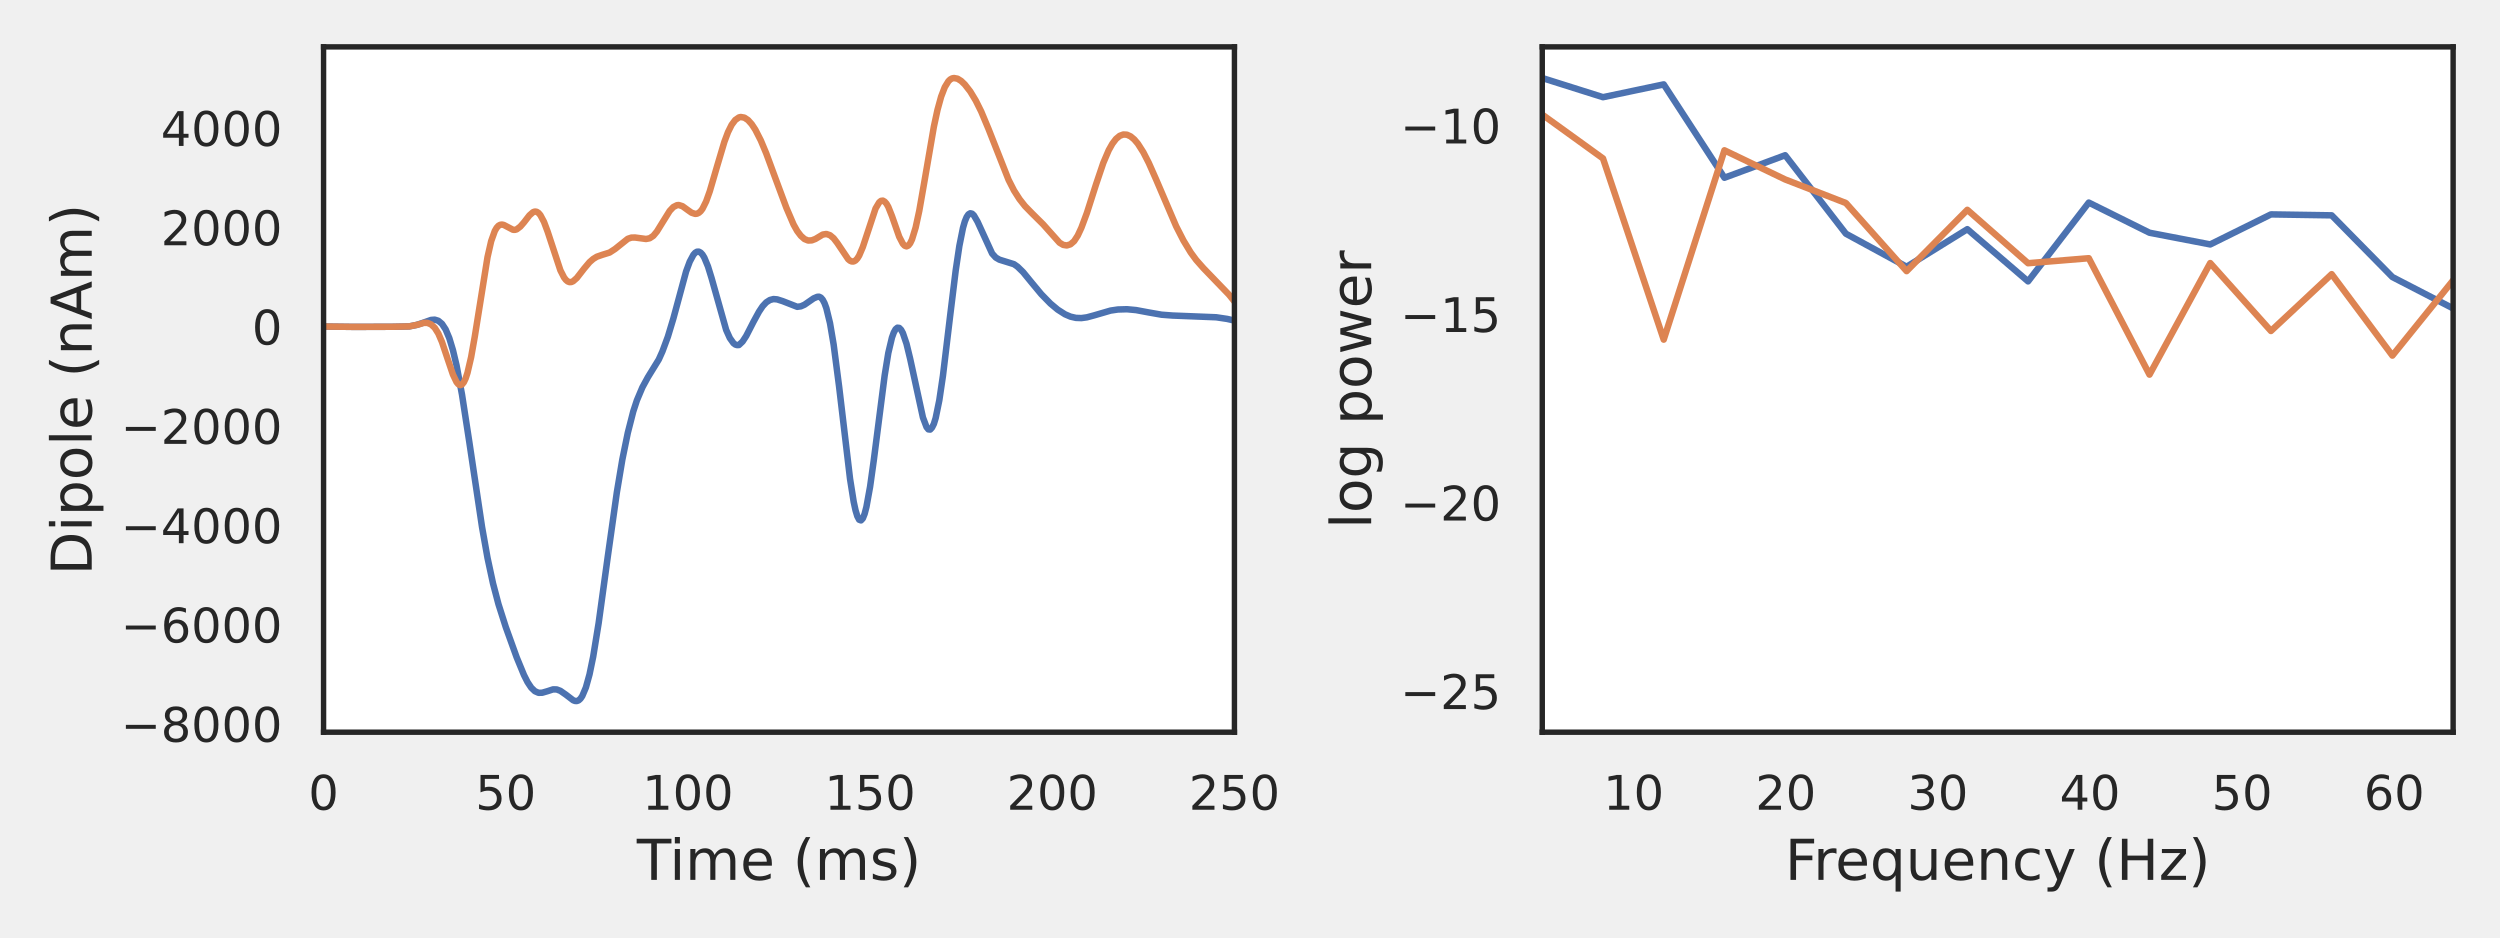
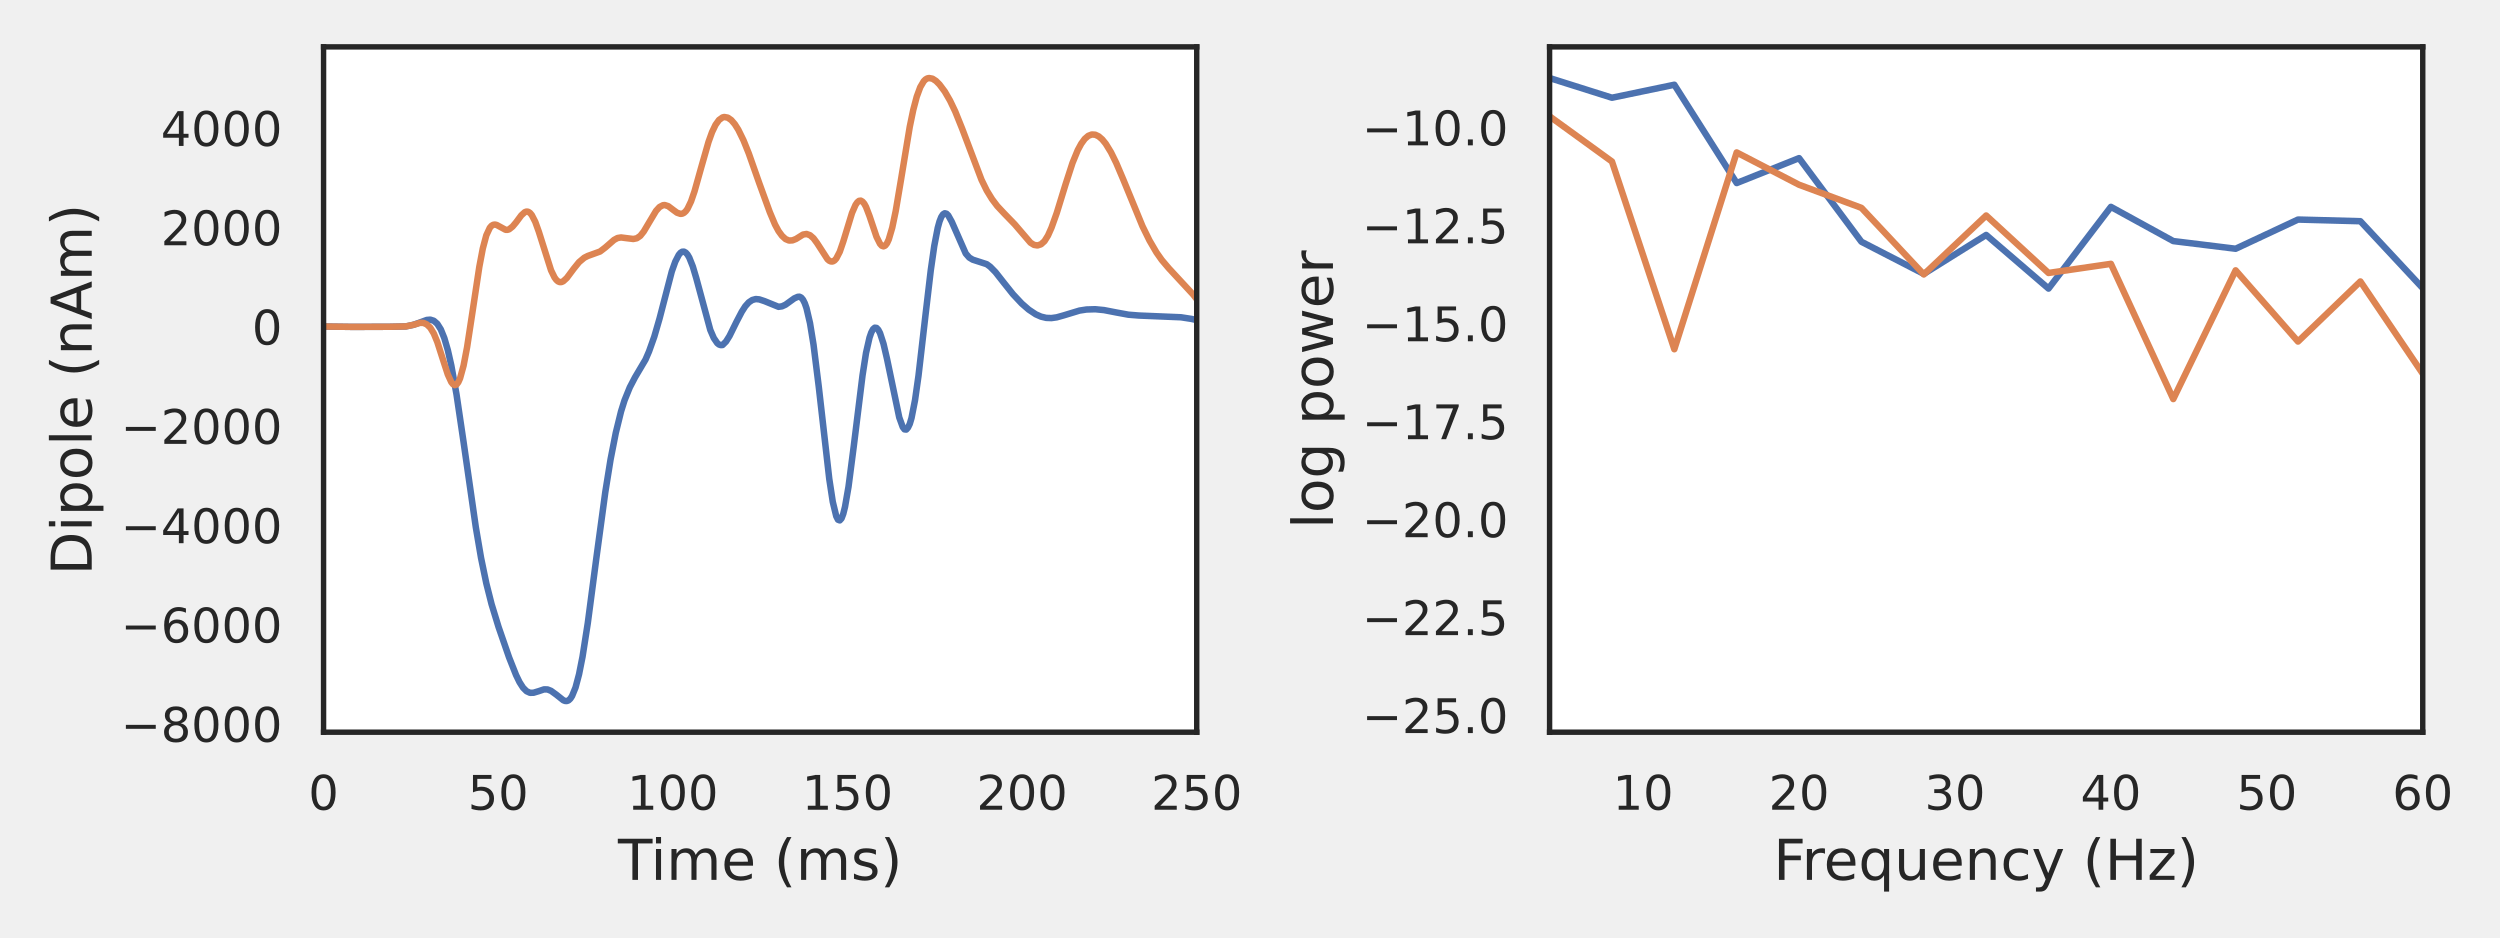
<svg xmlns="http://www.w3.org/2000/svg" xmlns:xlink="http://www.w3.org/1999/xlink" height="216pt" version="1.1" viewBox="0 0 576 216" width="576pt">
  <defs>
    <style type="text/css">*{stroke-linecap:butt;stroke-linejoin:round;}</style>
  </defs>
  <g id="figure_1">
    <g id="patch_1">
      <path d="M 0 216  L 576 216  L 576 0  L 0 0  z " style="fill:none;" />
    </g>
    <g id="axes_1">
      <g id="patch_2">
-         <path d="M 74.55 168.7  L 284.413 168.7  L 284.413 10.8  L 74.55 10.8  z " style="fill:#ffffff;" />
+         <path d="M 74.55 168.7  L 275.725 168.7  L 275.725 10.8  L 74.55 10.8  z " style="fill:#ffffff;" />
      </g>
      <g id="matplotlib.axis_1">
        <g id="xtick_1">
          <g id="text_1">
            <g style="fill:#262626;" transform="translate(71.05062 186.5583)scale(0.11 -0.11)">
              <defs>
                <path d="M 31.781 66.406  Q 24.172 66.406 20.328 58.906  Q 16.5 51.422 16.5 36.375  Q 16.5 21.391 20.328 13.891  Q 24.172 6.391 31.781 6.391  Q 39.453 6.391 43.281 13.891  Q 47.125 21.391 47.125 36.375  Q 47.125 51.422 43.281 58.906  Q 39.453 66.406 31.781 66.406  z M 31.781 74.219  Q 44.047 74.219 50.516 64.516  Q 56.984 54.828 56.984 36.375  Q 56.984 17.969 50.516 8.266  Q 44.047 -1.422 31.781 -1.422  Q 19.531 -1.422 13.062 8.266  Q 6.594 17.969 6.594 36.375  Q 6.594 54.828 13.062 64.516  Q 19.531 74.219 31.781 74.219  z " id="DejaVuSans-48" />
              </defs>
              <use xlink:href="#DejaVuSans-48" />
            </g>
          </g>
        </g>
        <g id="xtick_2">
          <g id="text_2">
-             <g style="fill:#262626;" transform="translate(109.5238 186.5583)scale(0.11 -0.11)">
+             <g style="fill:#262626;" transform="translate(107.7862 186.5583)scale(0.11 -0.11)">
              <defs>
                <path d="M 10.797 72.906  L 49.516 72.906  L 49.516 64.594  L 19.828 64.594  L 19.828 46.734  Q 21.969 47.469 24.109 47.828  Q 26.266 48.188 28.422 48.188  Q 40.625 48.188 47.75 41.5  Q 54.891 34.812 54.891 23.391  Q 54.891 11.625 47.562 5.094  Q 40.234 -1.422 26.906 -1.422  Q 22.312 -1.422 17.547 -0.641  Q 12.797 0.141 7.719 1.703  L 7.719 11.625  Q 12.109 9.234 16.797 8.062  Q 21.484 6.891 26.703 6.891  Q 35.156 6.891 40.078 11.328  Q 45.016 15.766 45.016 23.391  Q 45.016 31 40.078 35.438  Q 35.156 39.891 26.703 39.891  Q 22.75 39.891 18.812 39.016  Q 14.891 38.141 10.797 36.281  z " id="DejaVuSans-53" />
              </defs>
              <use xlink:href="#DejaVuSans-53" />
              <use x="63.623" xlink:href="#DejaVuSans-48" />
            </g>
          </g>
        </g>
        <g id="xtick_3">
          <g id="text_3">
-             <g style="fill:#262626;" transform="translate(147.9969 186.5583)scale(0.11 -0.11)">
+             <g style="fill:#262626;" transform="translate(144.5219 186.5583)scale(0.11 -0.11)">
              <defs>
                <path d="M 12.406 8.297  L 28.516 8.297  L 28.516 63.922  L 10.984 60.406  L 10.984 69.391  L 28.422 72.906  L 38.281 72.906  L 38.281 8.297  L 54.391 8.297  L 54.391 0  L 12.406 0  z " id="DejaVuSans-49" />
              </defs>
              <use xlink:href="#DejaVuSans-49" />
              <use x="63.623" xlink:href="#DejaVuSans-48" />
              <use x="127.246" xlink:href="#DejaVuSans-48" />
            </g>
          </g>
        </g>
        <g id="xtick_4">
          <g id="text_4">
-             <g style="fill:#262626;" transform="translate(189.9694 186.5583)scale(0.11 -0.11)">
+             <g style="fill:#262626;" transform="translate(184.7569 186.5583)scale(0.11 -0.11)">
              <use xlink:href="#DejaVuSans-49" />
              <use x="63.623" xlink:href="#DejaVuSans-53" />
              <use x="127.246" xlink:href="#DejaVuSans-48" />
            </g>
          </g>
        </g>
        <g id="xtick_5">
          <g id="text_5">
-             <g style="fill:#262626;" transform="translate(231.9419 186.5583)scale(0.11 -0.11)">
+             <g style="fill:#262626;" transform="translate(224.9919 186.5583)scale(0.11 -0.11)">
              <defs>
                <path d="M 19.188 8.297  L 53.609 8.297  L 53.609 0  L 7.328 0  L 7.328 8.297  Q 12.938 14.109 22.625 23.891  Q 32.328 33.688 34.812 36.531  Q 39.547 41.844 41.422 45.531  Q 43.312 49.219 43.312 52.781  Q 43.312 58.594 39.234 62.25  Q 35.156 65.922 28.609 65.922  Q 23.969 65.922 18.812 64.312  Q 13.672 62.703 7.812 59.422  L 7.812 69.391  Q 13.766 71.781 18.938 73  Q 24.125 74.219 28.422 74.219  Q 39.75 74.219 46.484 68.547  Q 53.219 62.891 53.219 53.422  Q 53.219 48.922 51.531 44.891  Q 49.859 40.875 45.406 35.406  Q 44.188 33.984 37.641 27.219  Q 31.109 20.453 19.188 8.297  z " id="DejaVuSans-50" />
              </defs>
              <use xlink:href="#DejaVuSans-50" />
              <use x="63.623" xlink:href="#DejaVuSans-48" />
              <use x="127.246" xlink:href="#DejaVuSans-48" />
            </g>
          </g>
        </g>
        <g id="xtick_6">
          <g id="text_6">
-             <g style="fill:#262626;" transform="translate(273.9144 186.5583)scale(0.11 -0.11)">
+             <g style="fill:#262626;" transform="translate(265.2269 186.5583)scale(0.11 -0.11)">
              <use xlink:href="#DejaVuSans-50" />
              <use x="63.623" xlink:href="#DejaVuSans-53" />
              <use x="127.246" xlink:href="#DejaVuSans-48" />
            </g>
          </g>
        </g>
        <g id="text_7">
-           <g style="fill:#262626;" transform="translate(146.7223 202.7239)scale(0.13 -0.13)">
+           <g style="fill:#262626;" transform="translate(142.3785 202.7239)scale(0.13 -0.13)">
            <defs>
              <path d="M -0.297 72.906  L 61.375 72.906  L 61.375 64.594  L 35.5 64.594  L 35.5 0  L 25.594 0  L 25.594 64.594  L -0.297 64.594  z " id="DejaVuSans-84" />
              <path d="M 9.422 54.688  L 18.406 54.688  L 18.406 0  L 9.422 0  z M 9.422 75.984  L 18.406 75.984  L 18.406 64.594  L 9.422 64.594  z " id="DejaVuSans-105" />
              <path d="M 52 44.188  Q 55.375 50.25 60.062 53.125  Q 64.75 56 71.094 56  Q 79.641 56 84.281 50.016  Q 88.922 44.047 88.922 33.016  L 88.922 0  L 79.891 0  L 79.891 32.719  Q 79.891 40.578 77.094 44.375  Q 74.312 48.188 68.609 48.188  Q 61.625 48.188 57.562 43.547  Q 53.516 38.922 53.516 30.906  L 53.516 0  L 44.484 0  L 44.484 32.719  Q 44.484 40.625 41.703 44.406  Q 38.922 48.188 33.109 48.188  Q 26.219 48.188 22.156 43.531  Q 18.109 38.875 18.109 30.906  L 18.109 0  L 9.078 0  L 9.078 54.688  L 18.109 54.688  L 18.109 46.188  Q 21.188 51.219 25.484 53.609  Q 29.781 56 35.688 56  Q 41.656 56 45.828 52.969  Q 50 49.953 52 44.188  z " id="DejaVuSans-109" />
              <path d="M 56.203 29.594  L 56.203 25.203  L 14.891 25.203  Q 15.484 15.922 20.484 11.062  Q 25.484 6.203 34.422 6.203  Q 39.594 6.203 44.453 7.469  Q 49.312 8.734 54.109 11.281  L 54.109 2.781  Q 49.266 0.734 44.188 -0.344  Q 39.109 -1.422 33.891 -1.422  Q 20.797 -1.422 13.156 6.188  Q 5.516 13.812 5.516 26.812  Q 5.516 40.234 12.766 48.109  Q 20.016 56 32.328 56  Q 43.359 56 49.781 48.891  Q 56.203 41.797 56.203 29.594  z M 47.219 32.234  Q 47.125 39.594 43.094 43.984  Q 39.062 48.391 32.422 48.391  Q 24.906 48.391 20.391 44.141  Q 15.875 39.891 15.188 32.172  z " id="DejaVuSans-101" />
              <path id="DejaVuSans-32" />
              <path d="M 31 75.875  Q 24.469 64.656 21.281 53.656  Q 18.109 42.672 18.109 31.391  Q 18.109 20.125 21.312 9.062  Q 24.516 -2 31 -13.188  L 23.188 -13.188  Q 15.875 -1.703 12.234 9.375  Q 8.594 20.453 8.594 31.391  Q 8.594 42.281 12.203 53.312  Q 15.828 64.359 23.188 75.875  z " id="DejaVuSans-40" />
              <path d="M 44.281 53.078  L 44.281 44.578  Q 40.484 46.531 36.375 47.5  Q 32.281 48.484 27.875 48.484  Q 21.188 48.484 17.844 46.438  Q 14.5 44.391 14.5 40.281  Q 14.5 37.156 16.891 35.375  Q 19.281 33.594 26.516 31.984  L 29.594 31.297  Q 39.156 29.25 43.188 25.516  Q 47.219 21.781 47.219 15.094  Q 47.219 7.469 41.188 3.016  Q 35.156 -1.422 24.609 -1.422  Q 20.219 -1.422 15.453 -0.562  Q 10.688 0.297 5.422 2  L 5.422 11.281  Q 10.406 8.688 15.234 7.391  Q 20.062 6.109 24.812 6.109  Q 31.156 6.109 34.562 8.281  Q 37.984 10.453 37.984 14.406  Q 37.984 18.062 35.516 20.016  Q 33.062 21.969 24.703 23.781  L 21.578 24.516  Q 13.234 26.266 9.516 29.906  Q 5.812 33.547 5.812 39.891  Q 5.812 47.609 11.281 51.797  Q 16.75 56 26.812 56  Q 31.781 56 36.172 55.266  Q 40.578 54.547 44.281 53.078  z " id="DejaVuSans-115" />
              <path d="M 8.016 75.875  L 15.828 75.875  Q 23.141 64.359 26.781 53.312  Q 30.422 42.281 30.422 31.391  Q 30.422 20.453 26.781 9.375  Q 23.141 -1.703 15.828 -13.188  L 8.016 -13.188  Q 14.5 -2 17.703 9.062  Q 20.906 20.125 20.906 31.391  Q 20.906 42.672 17.703 53.656  Q 14.5 64.656 8.016 75.875  z " id="DejaVuSans-41" />
            </defs>
            <use xlink:href="#DejaVuSans-84" />
            <use x="57.959" xlink:href="#DejaVuSans-105" />
            <use x="85.742" xlink:href="#DejaVuSans-109" />
            <use x="183.154" xlink:href="#DejaVuSans-101" />
            <use x="244.678" xlink:href="#DejaVuSans-32" />
            <use x="276.465" xlink:href="#DejaVuSans-40" />
            <use x="315.479" xlink:href="#DejaVuSans-109" />
            <use x="412.891" xlink:href="#DejaVuSans-115" />
            <use x="464.99" xlink:href="#DejaVuSans-41" />
          </g>
        </g>
      </g>
      <g id="matplotlib.axis_2">
        <g id="ytick_1">
          <g id="text_8">
            <g style="fill:#262626;" transform="translate(27.83734 170.9105)scale(0.11 -0.11)">
              <defs>
                <path d="M 10.594 35.5  L 73.188 35.5  L 73.188 27.203  L 10.594 27.203  z " id="DejaVuSans-8722" />
                <path d="M 31.781 34.625  Q 24.75 34.625 20.719 30.859  Q 16.703 27.094 16.703 20.516  Q 16.703 13.922 20.719 10.156  Q 24.75 6.391 31.781 6.391  Q 38.812 6.391 42.859 10.172  Q 46.922 13.969 46.922 20.516  Q 46.922 27.094 42.891 30.859  Q 38.875 34.625 31.781 34.625  z M 21.922 38.812  Q 15.578 40.375 12.031 44.719  Q 8.5 49.078 8.5 55.328  Q 8.5 64.062 14.719 69.141  Q 20.953 74.219 31.781 74.219  Q 42.672 74.219 48.875 69.141  Q 55.078 64.062 55.078 55.328  Q 55.078 49.078 51.531 44.719  Q 48 40.375 41.703 38.812  Q 48.828 37.156 52.797 32.312  Q 56.781 27.484 56.781 20.516  Q 56.781 9.906 50.312 4.234  Q 43.844 -1.422 31.781 -1.422  Q 19.734 -1.422 13.25 4.234  Q 6.781 9.906 6.781 20.516  Q 6.781 27.484 10.781 32.312  Q 14.797 37.156 21.922 38.812  z M 18.312 54.391  Q 18.312 48.734 21.844 45.562  Q 25.391 42.391 31.781 42.391  Q 38.141 42.391 41.719 45.562  Q 45.312 48.734 45.312 54.391  Q 45.312 60.062 41.719 63.234  Q 38.141 66.406 31.781 66.406  Q 25.391 66.406 21.844 63.234  Q 18.312 60.062 18.312 54.391  z " id="DejaVuSans-56" />
              </defs>
              <use xlink:href="#DejaVuSans-8722" />
              <use x="83.789" xlink:href="#DejaVuSans-56" />
              <use x="147.412" xlink:href="#DejaVuSans-48" />
              <use x="211.035" xlink:href="#DejaVuSans-48" />
              <use x="274.658" xlink:href="#DejaVuSans-48" />
            </g>
          </g>
        </g>
        <g id="ytick_2">
          <g id="text_9">
            <g style="fill:#262626;" transform="translate(27.83734 148.029)scale(0.11 -0.11)">
              <defs>
                <path d="M 33.016 40.375  Q 26.375 40.375 22.484 35.828  Q 18.609 31.297 18.609 23.391  Q 18.609 15.531 22.484 10.953  Q 26.375 6.391 33.016 6.391  Q 39.656 6.391 43.531 10.953  Q 47.406 15.531 47.406 23.391  Q 47.406 31.297 43.531 35.828  Q 39.656 40.375 33.016 40.375  z M 52.594 71.297  L 52.594 62.312  Q 48.875 64.062 45.094 64.984  Q 41.312 65.922 37.594 65.922  Q 27.828 65.922 22.672 59.328  Q 17.531 52.734 16.797 39.406  Q 19.672 43.656 24.016 45.922  Q 28.375 48.188 33.594 48.188  Q 44.578 48.188 50.953 41.516  Q 57.328 34.859 57.328 23.391  Q 57.328 12.156 50.688 5.359  Q 44.047 -1.422 33.016 -1.422  Q 20.359 -1.422 13.672 8.266  Q 6.984 17.969 6.984 36.375  Q 6.984 53.656 15.188 63.938  Q 23.391 74.219 37.203 74.219  Q 40.922 74.219 44.703 73.484  Q 48.484 72.75 52.594 71.297  z " id="DejaVuSans-54" />
              </defs>
              <use xlink:href="#DejaVuSans-8722" />
              <use x="83.789" xlink:href="#DejaVuSans-54" />
              <use x="147.412" xlink:href="#DejaVuSans-48" />
              <use x="211.035" xlink:href="#DejaVuSans-48" />
              <use x="274.658" xlink:href="#DejaVuSans-48" />
            </g>
          </g>
        </g>
        <g id="ytick_3">
          <g id="text_10">
            <g style="fill:#262626;" transform="translate(27.83734 125.1474)scale(0.11 -0.11)">
              <defs>
                <path d="M 37.797 64.312  L 12.891 25.391  L 37.797 25.391  z M 35.203 72.906  L 47.609 72.906  L 47.609 25.391  L 58.016 25.391  L 58.016 17.188  L 47.609 17.188  L 47.609 0  L 37.797 0  L 37.797 17.188  L 4.891 17.188  L 4.891 26.703  z " id="DejaVuSans-52" />
              </defs>
              <use xlink:href="#DejaVuSans-8722" />
              <use x="83.789" xlink:href="#DejaVuSans-52" />
              <use x="147.412" xlink:href="#DejaVuSans-48" />
              <use x="211.035" xlink:href="#DejaVuSans-48" />
              <use x="274.658" xlink:href="#DejaVuSans-48" />
            </g>
          </g>
        </g>
        <g id="ytick_4">
          <g id="text_11">
            <g style="fill:#262626;" transform="translate(27.83734 102.2659)scale(0.11 -0.11)">
              <use xlink:href="#DejaVuSans-8722" />
              <use x="83.789" xlink:href="#DejaVuSans-50" />
              <use x="147.412" xlink:href="#DejaVuSans-48" />
              <use x="211.035" xlink:href="#DejaVuSans-48" />
              <use x="274.658" xlink:href="#DejaVuSans-48" />
            </g>
          </g>
        </g>
        <g id="ytick_5">
          <g id="text_12">
            <g style="fill:#262626;" transform="translate(58.05125 79.38443)scale(0.11 -0.11)">
              <use xlink:href="#DejaVuSans-48" />
            </g>
          </g>
        </g>
        <g id="ytick_6">
          <g id="text_13">
            <g style="fill:#262626;" transform="translate(37.055 56.50292)scale(0.11 -0.11)">
              <use xlink:href="#DejaVuSans-50" />
              <use x="63.623" xlink:href="#DejaVuSans-48" />
              <use x="127.246" xlink:href="#DejaVuSans-48" />
              <use x="190.869" xlink:href="#DejaVuSans-48" />
            </g>
          </g>
        </g>
        <g id="ytick_7">
          <g id="text_14">
            <g style="fill:#262626;" transform="translate(37.055 33.62141)scale(0.11 -0.11)">
              <use xlink:href="#DejaVuSans-52" />
              <use x="63.623" xlink:href="#DejaVuSans-48" />
              <use x="127.246" xlink:href="#DejaVuSans-48" />
              <use x="190.869" xlink:href="#DejaVuSans-48" />
            </g>
          </g>
        </g>
        <g id="text_15">
          <g style="fill:#262626;" transform="translate(21.13375 132.5048)rotate(-90)scale(0.13 -0.13)">
            <defs>
              <path d="M 19.672 64.797  L 19.672 8.109  L 31.594 8.109  Q 46.688 8.109 53.688 14.938  Q 60.688 21.781 60.688 36.531  Q 60.688 51.172 53.688 57.984  Q 46.688 64.797 31.594 64.797  z M 9.812 72.906  L 30.078 72.906  Q 51.266 72.906 61.172 64.094  Q 71.094 55.281 71.094 36.531  Q 71.094 17.672 61.125 8.828  Q 51.172 0 30.078 0  L 9.812 0  z " id="DejaVuSans-68" />
              <path d="M 18.109 8.203  L 18.109 -20.797  L 9.078 -20.797  L 9.078 54.688  L 18.109 54.688  L 18.109 46.391  Q 20.953 51.266 25.266 53.625  Q 29.594 56 35.594 56  Q 45.562 56 51.781 48.094  Q 58.016 40.188 58.016 27.297  Q 58.016 14.406 51.781 6.484  Q 45.562 -1.422 35.594 -1.422  Q 29.594 -1.422 25.266 0.953  Q 20.953 3.328 18.109 8.203  z M 48.688 27.297  Q 48.688 37.203 44.609 42.844  Q 40.531 48.484 33.406 48.484  Q 26.266 48.484 22.188 42.844  Q 18.109 37.203 18.109 27.297  Q 18.109 17.391 22.188 11.75  Q 26.266 6.109 33.406 6.109  Q 40.531 6.109 44.609 11.75  Q 48.688 17.391 48.688 27.297  z " id="DejaVuSans-112" />
              <path d="M 30.609 48.391  Q 23.391 48.391 19.188 42.75  Q 14.984 37.109 14.984 27.297  Q 14.984 17.484 19.156 11.844  Q 23.344 6.203 30.609 6.203  Q 37.797 6.203 41.984 11.859  Q 46.188 17.531 46.188 27.297  Q 46.188 37.016 41.984 42.703  Q 37.797 48.391 30.609 48.391  z M 30.609 56  Q 42.328 56 49.016 48.375  Q 55.719 40.766 55.719 27.297  Q 55.719 13.875 49.016 6.219  Q 42.328 -1.422 30.609 -1.422  Q 18.844 -1.422 12.172 6.219  Q 5.516 13.875 5.516 27.297  Q 5.516 40.766 12.172 48.375  Q 18.844 56 30.609 56  z " id="DejaVuSans-111" />
              <path d="M 9.422 75.984  L 18.406 75.984  L 18.406 0  L 9.422 0  z " id="DejaVuSans-108" />
              <path d="M 54.891 33.016  L 54.891 0  L 45.906 0  L 45.906 32.719  Q 45.906 40.484 42.875 44.328  Q 39.844 48.188 33.797 48.188  Q 26.516 48.188 22.312 43.547  Q 18.109 38.922 18.109 30.906  L 18.109 0  L 9.078 0  L 9.078 54.688  L 18.109 54.688  L 18.109 46.188  Q 21.344 51.125 25.703 53.562  Q 30.078 56 35.797 56  Q 45.219 56 50.047 50.172  Q 54.891 44.344 54.891 33.016  z " id="DejaVuSans-110" />
              <path d="M 34.188 63.188  L 20.797 26.906  L 47.609 26.906  z M 28.609 72.906  L 39.797 72.906  L 67.578 0  L 57.328 0  L 50.688 18.703  L 17.828 18.703  L 11.188 0  L 0.781 0  z " id="DejaVuSans-65" />
            </defs>
            <use xlink:href="#DejaVuSans-68" />
            <use x="77.002" xlink:href="#DejaVuSans-105" />
            <use x="104.785" xlink:href="#DejaVuSans-112" />
            <use x="168.262" xlink:href="#DejaVuSans-111" />
            <use x="229.443" xlink:href="#DejaVuSans-108" />
            <use x="257.227" xlink:href="#DejaVuSans-101" />
            <use x="318.75" xlink:href="#DejaVuSans-32" />
            <use x="350.537" xlink:href="#DejaVuSans-40" />
            <use x="389.551" xlink:href="#DejaVuSans-110" />
            <use x="452.93" xlink:href="#DejaVuSans-65" />
            <use x="521.338" xlink:href="#DejaVuSans-109" />
            <use x="618.75" xlink:href="#DejaVuSans-41" />
          </g>
        </g>
      </g>
      <g id="line2d_1">
-         <path clip-path="url(#p8e00186368)" d="M 74.55 75.227  L 81.685 75.315  L 90.5 75.284  L 94.277 75.206  L 95.956 74.875  L 97.215 74.46  L 99.314 73.715  L 100.153 73.648  L 100.993 73.904  L 101.832 74.608  L 102.672 75.893  L 103.511 77.882  L 104.35 80.655  L 105.19 84.202  L 106.449 90.941  L 108.128 101.833  L 111.066 121.466  L 112.325 128.551  L 113.584 134.397  L 114.844 139.189  L 116.522 144.459  L 119.041 151.451  L 120.72 155.524  L 121.559 157.184  L 122.399 158.445  L 123.238 159.252  L 124.078 159.624  L 124.917 159.606  L 126.176 159.24  L 127.435 158.829  L 128.275 158.85  L 129.114 159.171  L 130.373 160.048  L 132.052 161.333  L 132.472 161.496  L 132.892 161.523  L 133.311 161.365  L 133.731 160.987  L 134.151 160.372  L 134.99 158.394  L 135.83 155.358  L 136.669 151.297  L 137.928 143.554  L 140.027 128.277  L 142.126 113.404  L 143.385 105.883  L 144.644 99.722  L 145.903 94.798  L 146.743 92.233  L 148.002 89.25  L 149.261 86.934  L 151.779 82.841  L 152.619 80.975  L 153.878 77.568  L 155.137 73.4  L 158.075 62.55  L 158.915 60.285  L 159.754 58.718  L 160.174 58.238  L 160.594 57.991  L 161.013 57.984  L 161.433 58.207  L 161.853 58.661  L 162.273 59.352  L 163.112 61.379  L 163.951 64.092  L 167.309 76.015  L 168.149 77.881  L 168.988 79.06  L 169.408 79.385  L 169.828 79.514  L 170.247 79.492  L 171.087 78.696  L 171.926 77.409  L 173.605 74.135  L 174.864 71.827  L 175.704 70.565  L 176.543 69.661  L 177.383 69.121  L 178.222 68.903  L 179.062 68.979  L 180.321 69.379  L 183.679 70.689  L 184.518 70.578  L 185.357 70.205  L 187.456 68.749  L 188.295 68.389  L 188.715 68.364  L 189.135 68.569  L 189.555 69.06  L 189.974 69.861  L 190.394 71.013  L 191.234 74.462  L 192.073 79.403  L 193.332 89.093  L 195.851 110.339  L 196.69 115.615  L 197.11 117.556  L 197.529 118.951  L 197.949 119.742  L 198.369 119.9  L 198.789 119.454  L 199.208 118.396  L 199.628 116.773  L 200.468 112.138  L 201.307 106.138  L 203.825 86.515  L 204.665 81.326  L 205.504 77.785  L 205.924 76.617  L 206.344 75.851  L 206.763 75.503  L 207.183 75.551  L 207.603 75.969  L 208.023 76.736  L 208.862 79.21  L 209.701 82.672  L 212.64 96.183  L 213.479 98.406  L 213.899 98.927  L 214.318 98.97  L 214.738 98.511  L 215.158 97.678  L 215.578 96.317  L 216.417 92.222  L 217.256 86.549  L 218.935 72.564  L 220.195 62.302  L 221.034 56.675  L 221.873 52.491  L 222.293 51.031  L 222.713 50.002  L 223.133 49.38  L 223.552 49.137  L 223.972 49.239  L 224.392 49.636  L 225.231 51.084  L 228.589 58.419  L 229.429 59.342  L 230.268 59.828  L 233.626 60.87  L 234.465 61.466  L 235.724 62.701  L 237.823 65.264  L 239.922 67.789  L 242.02 69.938  L 243.699 71.341  L 245.378 72.413  L 246.637 72.952  L 247.896 73.242  L 249.156 73.285  L 250.415 73.114  L 252.094 72.661  L 255.871 71.559  L 257.55 71.309  L 259.649 71.248  L 261.747 71.444  L 264.685 71.991  L 267.623 72.508  L 270.142 72.699  L 280.215 73.101  L 282.734 73.477  L 284.413 73.859  L 284.413 73.859  " style="fill:none;stroke:#4c72b0;stroke-linecap:round;stroke-width:1.5;" />
+         <path clip-path="url(#pe30a135039)" d="M 74.55 75.227  L 81.404 75.315  L 89.87 75.284  L 93.498 75.206  L 95.111 74.875  L 96.32 74.46  L 98.336 73.715  L 99.143 73.648  L 99.949 73.904  L 100.755 74.608  L 101.561 75.893  L 102.368 77.882  L 103.174 80.655  L 103.98 84.202  L 105.19 90.941  L 106.803 101.833  L 109.625 121.466  L 110.834 128.551  L 112.044 134.397  L 113.253 139.189  L 114.866 144.459  L 117.285 151.451  L 118.897 155.524  L 119.704 157.184  L 120.51 158.445  L 121.316 159.252  L 122.122 159.624  L 122.929 159.606  L 124.138 159.24  L 125.348 158.829  L 126.154 158.85  L 126.96 159.171  L 128.17 160.048  L 129.782 161.333  L 130.186 161.496  L 130.589 161.523  L 130.992 161.365  L 131.395 160.987  L 131.798 160.372  L 132.605 158.394  L 133.411 155.358  L 134.217 151.297  L 135.427 143.554  L 137.442 128.277  L 139.458 113.404  L 140.668 105.883  L 141.877 99.722  L 143.087 94.798  L 143.893 92.233  L 145.102 89.25  L 146.312 86.934  L 148.731 82.841  L 149.537 80.975  L 150.747 77.568  L 151.956 73.4  L 154.778 62.55  L 155.584 60.285  L 156.391 58.718  L 156.794 58.238  L 157.197 57.991  L 157.6 57.984  L 158.003 58.207  L 158.407 58.661  L 158.81 59.352  L 159.616 61.379  L 160.422 64.092  L 163.648 76.015  L 164.454 77.881  L 165.26 79.06  L 165.663 79.385  L 166.066 79.514  L 166.47 79.492  L 167.276 78.696  L 168.082 77.409  L 169.695 74.135  L 170.904 71.827  L 171.711 70.565  L 172.517 69.661  L 173.323 69.121  L 174.13 68.903  L 174.936 68.979  L 176.145 69.379  L 179.371 70.689  L 180.177 70.578  L 180.983 70.205  L 182.999 68.749  L 183.805 68.389  L 184.209 68.364  L 184.612 68.569  L 185.015 69.06  L 185.418 69.861  L 185.821 71.013  L 186.627 74.462  L 187.434 79.403  L 188.643 89.093  L 191.062 110.339  L 191.868 115.615  L 192.675 118.951  L 193.078 119.742  L 193.481 119.9  L 193.884 119.454  L 194.287 118.396  L 194.691 116.773  L 195.497 112.138  L 196.706 102.81  L 198.722 86.515  L 199.528 81.326  L 200.335 77.785  L 200.738 76.617  L 201.141 75.851  L 201.544 75.503  L 201.947 75.551  L 202.351 75.969  L 202.754 76.736  L 203.56 79.21  L 204.366 82.672  L 207.188 96.183  L 207.995 98.406  L 208.398 98.927  L 208.801 98.97  L 209.204 98.511  L 209.607 97.678  L 210.011 96.317  L 210.817 92.222  L 211.623 86.549  L 213.236 72.564  L 214.445 62.302  L 215.252 56.675  L 216.058 52.491  L 216.461 51.031  L 216.864 50.002  L 217.267 49.38  L 217.67 49.137  L 218.074 49.239  L 218.477 49.636  L 219.283 51.084  L 222.508 58.419  L 223.315 59.342  L 224.121 59.828  L 227.346 60.87  L 228.153 61.466  L 229.362 62.701  L 231.378 65.264  L 233.394 67.789  L 235.409 69.938  L 237.022 71.341  L 238.635 72.413  L 239.844 72.952  L 241.054 73.242  L 242.263 73.285  L 243.472 73.114  L 245.085 72.661  L 248.714 71.559  L 250.326 71.309  L 252.342 71.248  L 254.358 71.444  L 257.18 71.991  L 260.002 72.508  L 262.421 72.699  L 272.097 73.101  L 274.516 73.477  L 275.725 73.756  L 275.725 73.756  " style="fill:none;stroke:#4c72b0;stroke-linecap:round;stroke-width:1.5;" />
      </g>
      <g id="line2d_2">
-         <path clip-path="url(#p8e00186368)" d="M 74.55 75.227  L 81.685 75.315  L 90.5 75.284  L 94.277 75.206  L 96.376 74.774  L 97.635 74.389  L 98.474 74.389  L 99.314 74.74  L 100.153 75.513  L 100.993 76.843  L 101.832 78.801  L 103.091 82.568  L 104.35 86.281  L 105.19 88.038  L 105.61 88.543  L 106.029 88.737  L 106.449 88.587  L 106.869 88.07  L 107.289 87.173  L 107.708 85.892  L 108.548 82.286  L 109.387 77.562  L 112.325 59.238  L 113.165 55.561  L 114.004 53.211  L 114.424 52.485  L 114.844 52.018  L 115.263 51.786  L 115.683 51.74  L 116.103 51.841  L 118.201 52.942  L 118.621 52.958  L 119.041 52.844  L 119.88 52.205  L 120.72 51.244  L 121.979 49.617  L 122.818 48.883  L 123.238 48.739  L 123.658 48.796  L 124.078 49.068  L 124.497 49.554  L 125.337 51.125  L 126.176 53.371  L 129.114 62.282  L 129.954 63.931  L 130.373 64.479  L 130.793 64.837  L 131.213 65.003  L 131.633 64.98  L 132.052 64.795  L 132.892 64.052  L 134.571 61.892  L 135.83 60.397  L 136.669 59.667  L 137.509 59.149  L 138.768 58.71  L 140.447 58.189  L 141.706 57.371  L 144.644 55.019  L 145.484 54.741  L 146.323 54.726  L 148.841 55.062  L 149.681 54.9  L 150.52 54.345  L 151.36 53.328  L 152.619 51.287  L 154.298 48.589  L 155.137 47.699  L 155.977 47.274  L 156.396 47.241  L 157.236 47.504  L 158.495 48.416  L 159.334 49.009  L 160.174 49.281  L 160.594 49.228  L 161.013 49.029  L 161.433 48.661  L 161.853 48.103  L 162.692 46.417  L 163.532 44.07  L 165.211 38.327  L 166.889 32.694  L 167.729 30.45  L 168.568 28.763  L 169.408 27.638  L 170.247 27.055  L 170.667 26.958  L 171.506 27.104  L 172.346 27.663  L 173.185 28.598  L 174.025 29.873  L 175.284 32.342  L 176.543 35.349  L 178.642 41.045  L 181.16 47.824  L 182.839 51.734  L 183.679 53.231  L 184.518 54.335  L 185.357 55.078  L 186.197 55.42  L 187.036 55.379  L 187.876 55.054  L 189.555 54.044  L 190.394 53.91  L 191.234 54.191  L 192.073 54.894  L 192.912 55.988  L 195.431 59.729  L 195.851 60.072  L 196.27 60.251  L 196.69 60.238  L 197.11 60.013  L 197.529 59.565  L 197.949 58.895  L 198.789 56.923  L 201.727 48.039  L 202.566 46.624  L 202.986 46.282  L 203.406 46.224  L 203.825 46.456  L 204.245 46.93  L 204.665 47.665  L 205.504 49.771  L 207.183 54.559  L 208.023 56.171  L 208.442 56.617  L 208.862 56.759  L 209.282 56.578  L 209.701 56.051  L 210.121 55.175  L 210.961 52.436  L 211.8 48.567  L 213.059 41.39  L 215.158 29.21  L 215.997 25.319  L 216.837 22.267  L 217.676 20.083  L 218.516 18.712  L 218.935 18.307  L 219.355 18.071  L 219.775 17.977  L 220.614 18.129  L 221.454 18.653  L 222.293 19.462  L 223.552 21.078  L 224.812 23.166  L 226.071 25.694  L 227.75 29.705  L 232.367 41.423  L 233.626 43.893  L 234.885 45.867  L 236.144 47.469  L 237.823 49.191  L 240.341 51.687  L 244.119 55.919  L 244.958 56.422  L 245.798 56.553  L 246.637 56.29  L 247.477 55.564  L 248.316 54.27  L 249.156 52.462  L 250.415 49.08  L 252.513 42.523  L 254.192 37.549  L 255.451 34.602  L 256.291 33.111  L 257.13 32.006  L 257.97 31.304  L 258.809 30.988  L 259.649 31.036  L 260.488 31.422  L 261.328 32.122  L 262.167 33.112  L 263.426 35.086  L 264.685 37.545  L 266.364 41.337  L 270.981 52.123  L 272.66 55.407  L 274.339 58.171  L 275.598 59.888  L 277.277 61.791  L 283.153 67.888  L 284.413 69.454  L 284.413 69.454  " style="fill:none;stroke:#dd8452;stroke-linecap:round;stroke-width:1.5;" />
+         <path clip-path="url(#pe30a135039)" d="M 74.55 75.227  L 81.404 75.315  L 89.87 75.284  L 93.498 75.206  L 95.514 74.774  L 96.724 74.389  L 97.53 74.389  L 98.336 74.74  L 99.143 75.513  L 99.949 76.843  L 100.755 78.801  L 101.965 82.568  L 103.174 86.281  L 103.98 88.038  L 104.384 88.543  L 104.787 88.737  L 105.19 88.587  L 105.593 88.07  L 105.996 87.173  L 106.803 84.25  L 107.609 80.041  L 108.818 72.153  L 110.431 61.497  L 111.237 57.246  L 112.044 54.222  L 112.85 52.485  L 113.253 52.018  L 113.656 51.786  L 114.059 51.74  L 114.462 51.841  L 116.478 52.942  L 116.881 52.958  L 117.285 52.844  L 118.091 52.205  L 118.897 51.244  L 120.107 49.617  L 120.913 48.883  L 121.316 48.739  L 121.719 48.796  L 122.122 49.068  L 122.526 49.554  L 123.332 51.125  L 124.138 53.371  L 126.96 62.282  L 127.767 63.931  L 128.17 64.479  L 128.573 64.837  L 128.976 65.003  L 129.379 64.98  L 129.782 64.795  L 130.589 64.052  L 132.201 61.892  L 133.411 60.397  L 134.62 59.378  L 135.427 58.972  L 138.249 57.951  L 139.458 57.03  L 141.474 55.275  L 142.28 54.838  L 143.087 54.709  L 144.296 54.864  L 145.909 55.062  L 146.715 54.9  L 147.521 54.345  L 148.328 53.328  L 149.537 51.287  L 151.15 48.589  L 151.956 47.699  L 152.762 47.274  L 153.165 47.241  L 153.972 47.504  L 155.181 48.416  L 155.988 49.009  L 156.794 49.281  L 157.197 49.228  L 157.6 49.029  L 158.003 48.661  L 158.407 48.103  L 159.213 46.417  L 160.019 44.07  L 161.632 38.327  L 163.244 32.694  L 164.051 30.45  L 164.857 28.763  L 165.663 27.638  L 166.47 27.055  L 166.873 26.958  L 167.679 27.104  L 168.485 27.663  L 169.292 28.598  L 170.098 29.873  L 171.308 32.342  L 172.517 35.349  L 174.936 42.214  L 177.355 48.864  L 178.564 51.734  L 179.371 53.231  L 180.177 54.335  L 180.983 55.078  L 181.79 55.42  L 182.596 55.379  L 183.402 55.054  L 185.015 54.044  L 185.821 53.91  L 186.627 54.191  L 187.434 54.894  L 188.24 55.988  L 190.659 59.729  L 191.062 60.072  L 191.465 60.251  L 191.868 60.238  L 192.272 60.013  L 192.675 59.565  L 193.481 58.01  L 194.287 55.659  L 196.303 49.07  L 197.11 47.217  L 197.513 46.624  L 197.916 46.282  L 198.319 46.224  L 198.722 46.456  L 199.125 46.93  L 199.528 47.665  L 200.335 49.771  L 201.947 54.559  L 202.754 56.171  L 203.157 56.617  L 203.56 56.759  L 203.963 56.578  L 204.366 56.051  L 204.769 55.175  L 205.576 52.436  L 206.382 48.567  L 207.592 41.39  L 209.607 29.21  L 210.414 25.319  L 211.22 22.267  L 212.026 20.083  L 212.833 18.712  L 213.236 18.307  L 213.639 18.071  L 214.042 17.977  L 214.848 18.129  L 215.655 18.653  L 216.461 19.462  L 217.67 21.078  L 218.88 23.166  L 220.089 25.694  L 221.702 29.705  L 226.137 41.423  L 227.346 43.893  L 228.556 45.867  L 229.765 47.469  L 231.378 49.191  L 233.797 51.687  L 237.425 55.919  L 238.231 56.422  L 239.038 56.553  L 239.844 56.29  L 240.65 55.564  L 241.457 54.27  L 242.263 52.462  L 243.472 49.08  L 245.488 42.523  L 247.101 37.549  L 248.31 34.602  L 249.117 33.111  L 249.923 32.006  L 250.729 31.304  L 251.536 30.988  L 252.342 31.036  L 253.148 31.422  L 253.955 32.122  L 254.761 33.112  L 255.97 35.086  L 257.18 37.545  L 258.792 41.337  L 263.227 52.123  L 264.84 55.407  L 266.452 58.171  L 267.662 59.888  L 269.274 61.791  L 274.919 67.888  L 275.725 68.929  L 275.725 68.929  " style="fill:none;stroke:#dd8452;stroke-linecap:round;stroke-width:1.5;" />
      </g>
      <g id="patch_3">
        <path d="M 74.55 168.7  L 74.55 10.8  " style="fill:none;stroke:#262626;stroke-linecap:square;stroke-linejoin:miter;stroke-width:1.25;" />
      </g>
      <g id="patch_4">
-         <path d="M 284.413 168.7  L 284.413 10.8  " style="fill:none;stroke:#262626;stroke-linecap:square;stroke-linejoin:miter;stroke-width:1.25;" />
+         <path d="M 275.725 168.7  L 275.725 10.8  " style="fill:none;stroke:#262626;stroke-linecap:square;stroke-linejoin:miter;stroke-width:1.25;" />
      </g>
      <g id="patch_5">
-         <path d="M 74.55 168.7  L 284.413 168.7  " style="fill:none;stroke:#262626;stroke-linecap:square;stroke-linejoin:miter;stroke-width:1.25;" />
+         <path d="M 74.55 168.7  L 275.725 168.7  " style="fill:none;stroke:#262626;stroke-linecap:square;stroke-linejoin:miter;stroke-width:1.25;" />
      </g>
      <g id="patch_6">
-         <path d="M 74.55 10.8  L 284.413 10.8  " style="fill:none;stroke:#262626;stroke-linecap:square;stroke-linejoin:miter;stroke-width:1.25;" />
+         <path d="M 74.55 10.8  L 275.725 10.8  " style="fill:none;stroke:#262626;stroke-linecap:square;stroke-linejoin:miter;stroke-width:1.25;" />
      </g>
    </g>
    <g id="axes_2">
      <g id="patch_7">
-         <path d="M 355.337 168.7  L 565.2 168.7  L 565.2 10.8  L 355.337 10.8  z " style="fill:#ffffff;" />
+         <path d="M 357.025 168.7  L 558.2 168.7  L 558.2 10.8  L 357.025 10.8  z " style="fill:#ffffff;" />
      </g>
      <g id="matplotlib.axis_3">
        <g id="xtick_7">
          <g id="text_16">
-             <g style="fill:#262626;" transform="translate(369.395 186.5583)scale(0.11 -0.11)">
+             <g style="fill:#262626;" transform="translate(371.5807 186.5583)scale(0.11 -0.11)">
              <use xlink:href="#DejaVuSans-49" />
              <use x="63.623" xlink:href="#DejaVuSans-48" />
            </g>
          </g>
        </g>
        <g id="xtick_8">
          <g id="text_17">
-             <g style="fill:#262626;" transform="translate(404.442 186.5583)scale(0.11 -0.11)">
+             <g style="fill:#262626;" transform="translate(407.5048 186.5583)scale(0.11 -0.11)">
              <use xlink:href="#DejaVuSans-50" />
              <use x="63.623" xlink:href="#DejaVuSans-48" />
            </g>
          </g>
        </g>
        <g id="xtick_9">
          <g id="text_18">
-             <g style="fill:#262626;" transform="translate(439.489 186.5583)scale(0.11 -0.11)">
+             <g style="fill:#262626;" transform="translate(443.4289 186.5583)scale(0.11 -0.11)">
              <defs>
                <path d="M 40.578 39.312  Q 47.656 37.797 51.625 33  Q 55.609 28.219 55.609 21.188  Q 55.609 10.406 48.188 4.484  Q 40.766 -1.422 27.094 -1.422  Q 22.516 -1.422 17.656 -0.516  Q 12.797 0.391 7.625 2.203  L 7.625 11.719  Q 11.719 9.328 16.594 8.109  Q 21.484 6.891 26.812 6.891  Q 36.078 6.891 40.938 10.547  Q 45.797 14.203 45.797 21.188  Q 45.797 27.641 41.281 31.266  Q 36.766 34.906 28.719 34.906  L 20.219 34.906  L 20.219 43.016  L 29.109 43.016  Q 36.375 43.016 40.234 45.922  Q 44.094 48.828 44.094 54.297  Q 44.094 59.906 40.109 62.906  Q 36.141 65.922 28.719 65.922  Q 24.656 65.922 20.016 65.031  Q 15.375 64.156 9.812 62.312  L 9.812 71.094  Q 15.438 72.656 20.344 73.438  Q 25.25 74.219 29.594 74.219  Q 40.828 74.219 47.359 69.109  Q 53.906 64.016 53.906 55.328  Q 53.906 49.266 50.438 45.094  Q 46.969 40.922 40.578 39.312  z " id="DejaVuSans-51" />
              </defs>
              <use xlink:href="#DejaVuSans-51" />
              <use x="63.623" xlink:href="#DejaVuSans-48" />
            </g>
          </g>
        </g>
        <g id="xtick_10">
          <g id="text_19">
-             <g style="fill:#262626;" transform="translate(474.5361 186.5583)scale(0.11 -0.11)">
+             <g style="fill:#262626;" transform="translate(479.353 186.5583)scale(0.11 -0.11)">
              <use xlink:href="#DejaVuSans-52" />
              <use x="63.623" xlink:href="#DejaVuSans-48" />
            </g>
          </g>
        </g>
        <g id="xtick_11">
          <g id="text_20">
-             <g style="fill:#262626;" transform="translate(509.5831 186.5583)scale(0.11 -0.11)">
+             <g style="fill:#262626;" transform="translate(515.2771 186.5583)scale(0.11 -0.11)">
              <use xlink:href="#DejaVuSans-53" />
              <use x="63.623" xlink:href="#DejaVuSans-48" />
            </g>
          </g>
        </g>
        <g id="xtick_12">
          <g id="text_21">
-             <g style="fill:#262626;" transform="translate(544.6301 186.5583)scale(0.11 -0.11)">
+             <g style="fill:#262626;" transform="translate(551.2012 186.5583)scale(0.11 -0.11)">
              <use xlink:href="#DejaVuSans-54" />
              <use x="63.623" xlink:href="#DejaVuSans-48" />
            </g>
          </g>
        </g>
        <g id="text_22">
-           <g style="fill:#262626;" transform="translate(411.2527 202.7239)scale(0.13 -0.13)">
+           <g style="fill:#262626;" transform="translate(408.5964 202.7239)scale(0.13 -0.13)">
            <defs>
              <path d="M 9.812 72.906  L 51.703 72.906  L 51.703 64.594  L 19.672 64.594  L 19.672 43.109  L 48.578 43.109  L 48.578 34.812  L 19.672 34.812  L 19.672 0  L 9.812 0  z " id="DejaVuSans-70" />
              <path d="M 41.109 46.297  Q 39.594 47.172 37.812 47.578  Q 36.031 48 33.891 48  Q 26.266 48 22.188 43.047  Q 18.109 38.094 18.109 28.812  L 18.109 0  L 9.078 0  L 9.078 54.688  L 18.109 54.688  L 18.109 46.188  Q 20.953 51.172 25.484 53.578  Q 30.031 56 36.531 56  Q 37.453 56 38.578 55.875  Q 39.703 55.766 41.062 55.516  z " id="DejaVuSans-114" />
              <path d="M 14.797 27.297  Q 14.797 17.391 18.875 11.75  Q 22.953 6.109 30.078 6.109  Q 37.203 6.109 41.297 11.75  Q 45.406 17.391 45.406 27.297  Q 45.406 37.203 41.297 42.844  Q 37.203 48.484 30.078 48.484  Q 22.953 48.484 18.875 42.844  Q 14.797 37.203 14.797 27.297  z M 45.406 8.203  Q 42.578 3.328 38.25 0.953  Q 33.938 -1.422 27.875 -1.422  Q 17.969 -1.422 11.734 6.484  Q 5.516 14.406 5.516 27.297  Q 5.516 40.188 11.734 48.094  Q 17.969 56 27.875 56  Q 33.938 56 38.25 53.625  Q 42.578 51.266 45.406 46.391  L 45.406 54.688  L 54.391 54.688  L 54.391 -20.797  L 45.406 -20.797  z " id="DejaVuSans-113" />
              <path d="M 8.5 21.578  L 8.5 54.688  L 17.484 54.688  L 17.484 21.922  Q 17.484 14.156 20.5 10.266  Q 23.531 6.391 29.594 6.391  Q 36.859 6.391 41.078 11.031  Q 45.312 15.672 45.312 23.688  L 45.312 54.688  L 54.297 54.688  L 54.297 0  L 45.312 0  L 45.312 8.406  Q 42.047 3.422 37.719 1  Q 33.406 -1.422 27.688 -1.422  Q 18.266 -1.422 13.375 4.438  Q 8.5 10.297 8.5 21.578  z M 31.109 56  z " id="DejaVuSans-117" />
              <path d="M 48.781 52.594  L 48.781 44.188  Q 44.969 46.297 41.141 47.344  Q 37.312 48.391 33.406 48.391  Q 24.656 48.391 19.812 42.844  Q 14.984 37.312 14.984 27.297  Q 14.984 17.281 19.812 11.734  Q 24.656 6.203 33.406 6.203  Q 37.312 6.203 41.141 7.25  Q 44.969 8.297 48.781 10.406  L 48.781 2.094  Q 45.016 0.344 40.984 -0.531  Q 36.969 -1.422 32.422 -1.422  Q 20.062 -1.422 12.781 6.344  Q 5.516 14.109 5.516 27.297  Q 5.516 40.672 12.859 48.328  Q 20.219 56 33.016 56  Q 37.156 56 41.109 55.141  Q 45.062 54.297 48.781 52.594  z " id="DejaVuSans-99" />
              <path d="M 32.172 -5.078  Q 28.375 -14.844 24.75 -17.812  Q 21.141 -20.797 15.094 -20.797  L 7.906 -20.797  L 7.906 -13.281  L 13.188 -13.281  Q 16.891 -13.281 18.938 -11.516  Q 21 -9.766 23.484 -3.219  L 25.094 0.875  L 2.984 54.688  L 12.5 54.688  L 29.594 11.922  L 46.688 54.688  L 56.203 54.688  z " id="DejaVuSans-121" />
              <path d="M 9.812 72.906  L 19.672 72.906  L 19.672 43.016  L 55.516 43.016  L 55.516 72.906  L 65.375 72.906  L 65.375 0  L 55.516 0  L 55.516 34.719  L 19.672 34.719  L 19.672 0  L 9.812 0  z " id="DejaVuSans-72" />
              <path d="M 5.516 54.688  L 48.188 54.688  L 48.188 46.484  L 14.406 7.172  L 48.188 7.172  L 48.188 0  L 4.297 0  L 4.297 8.203  L 38.094 47.516  L 5.516 47.516  z " id="DejaVuSans-122" />
            </defs>
            <use xlink:href="#DejaVuSans-70" />
            <use x="50.27" xlink:href="#DejaVuSans-114" />
            <use x="89.133" xlink:href="#DejaVuSans-101" />
            <use x="150.656" xlink:href="#DejaVuSans-113" />
            <use x="214.133" xlink:href="#DejaVuSans-117" />
            <use x="277.512" xlink:href="#DejaVuSans-101" />
            <use x="339.035" xlink:href="#DejaVuSans-110" />
            <use x="402.414" xlink:href="#DejaVuSans-99" />
            <use x="457.395" xlink:href="#DejaVuSans-121" />
            <use x="516.574" xlink:href="#DejaVuSans-32" />
            <use x="548.361" xlink:href="#DejaVuSans-40" />
            <use x="587.375" xlink:href="#DejaVuSans-72" />
            <use x="662.57" xlink:href="#DejaVuSans-122" />
            <use x="715.061" xlink:href="#DejaVuSans-41" />
          </g>
        </g>
      </g>
      <g id="matplotlib.axis_4">
        <g id="ytick_8">
          <g id="text_23">
-             <g style="fill:#262626;" transform="translate(322.6223 163.367)scale(0.11 -0.11)">
+             <g style="fill:#262626;" transform="translate(313.8152 168.9034)scale(0.11 -0.11)">
+               <defs>
+                 <path d="M 10.688 12.406  L 21 12.406  L 21 0  L 10.688 0  z " id="DejaVuSans-46" />
+               </defs>
              <use xlink:href="#DejaVuSans-8722" />
              <use x="83.789" xlink:href="#DejaVuSans-50" />
              <use x="147.412" xlink:href="#DejaVuSans-53" />
+               <use x="211.035" xlink:href="#DejaVuSans-46" />
+               <use x="242.822" xlink:href="#DejaVuSans-48" />
            </g>
          </g>
        </g>
        <g id="ytick_9">
          <g id="text_24">
-             <g style="fill:#262626;" transform="translate(322.6223 119.9309)scale(0.11 -0.11)">
+             <g style="fill:#262626;" transform="translate(313.8152 146.3343)scale(0.11 -0.11)">
              <use xlink:href="#DejaVuSans-8722" />
              <use x="83.789" xlink:href="#DejaVuSans-50" />
-               <use x="147.412" xlink:href="#DejaVuSans-48" />
+               <use x="147.412" xlink:href="#DejaVuSans-50" />
+               <use x="211.035" xlink:href="#DejaVuSans-46" />
+               <use x="242.822" xlink:href="#DejaVuSans-53" />
            </g>
          </g>
        </g>
        <g id="ytick_10">
          <g id="text_25">
-             <g style="fill:#262626;" transform="translate(322.6223 76.49471)scale(0.11 -0.11)">
+             <g style="fill:#262626;" transform="translate(313.8152 123.7651)scale(0.11 -0.11)">
+               <use xlink:href="#DejaVuSans-8722" />
+               <use x="83.789" xlink:href="#DejaVuSans-50" />
+               <use x="147.412" xlink:href="#DejaVuSans-48" />
+               <use x="211.035" xlink:href="#DejaVuSans-46" />
+               <use x="242.822" xlink:href="#DejaVuSans-48" />
+             </g>
+           </g>
+         </g>
+         <g id="ytick_11">
+           <g id="text_26">
+             <g style="fill:#262626;" transform="translate(313.8152 101.196)scale(0.11 -0.11)">
+               <defs>
+                 <path d="M 8.203 72.906  L 55.078 72.906  L 55.078 68.703  L 28.609 0  L 18.312 0  L 43.219 64.594  L 8.203 64.594  z " id="DejaVuSans-55" />
+               </defs>
+               <use xlink:href="#DejaVuSans-8722" />
+               <use x="83.789" xlink:href="#DejaVuSans-49" />
+               <use x="147.412" xlink:href="#DejaVuSans-55" />
+               <use x="211.035" xlink:href="#DejaVuSans-46" />
+               <use x="242.822" xlink:href="#DejaVuSans-53" />
+             </g>
+           </g>
+         </g>
+         <g id="ytick_12">
+           <g id="text_27">
+             <g style="fill:#262626;" transform="translate(313.8152 78.62682)scale(0.11 -0.11)">
              <use xlink:href="#DejaVuSans-8722" />
              <use x="83.789" xlink:href="#DejaVuSans-49" />
              <use x="147.412" xlink:href="#DejaVuSans-53" />
-             </g>
-           </g>
-         </g>
-         <g id="ytick_11">
-           <g id="text_26">
-             <g style="fill:#262626;" transform="translate(322.6223 33.05857)scale(0.11 -0.11)">
+               <use x="211.035" xlink:href="#DejaVuSans-46" />
+               <use x="242.822" xlink:href="#DejaVuSans-48" />
+             </g>
+           </g>
+         </g>
+         <g id="ytick_13">
+           <g id="text_28">
+             <g style="fill:#262626;" transform="translate(313.8152 56.05767)scale(0.11 -0.11)">
              <use xlink:href="#DejaVuSans-8722" />
              <use x="83.789" xlink:href="#DejaVuSans-49" />
-               <use x="147.412" xlink:href="#DejaVuSans-48" />
-             </g>
-           </g>
-         </g>
-         <g id="text_27">
-           <g style="fill:#262626;" transform="translate(315.9187 121.8163)rotate(-90)scale(0.13 -0.13)">
+               <use x="147.412" xlink:href="#DejaVuSans-50" />
+               <use x="211.035" xlink:href="#DejaVuSans-46" />
+               <use x="242.822" xlink:href="#DejaVuSans-53" />
+             </g>
+           </g>
+         </g>
+         <g id="ytick_14">
+           <g id="text_29">
+             <g style="fill:#262626;" transform="translate(313.8152 33.48851)scale(0.11 -0.11)">
+               <use xlink:href="#DejaVuSans-8722" />
+               <use x="83.789" xlink:href="#DejaVuSans-49" />
+               <use x="147.412" xlink:href="#DejaVuSans-48" />
+               <use x="211.035" xlink:href="#DejaVuSans-46" />
+               <use x="242.822" xlink:href="#DejaVuSans-48" />
+             </g>
+           </g>
+         </g>
+         <g id="text_30">
+           <g style="fill:#262626;" transform="translate(307.1116 121.8163)rotate(-90)scale(0.13 -0.13)">
            <defs>
              <path d="M 45.406 27.984  Q 45.406 37.75 41.375 43.109  Q 37.359 48.484 30.078 48.484  Q 22.859 48.484 18.828 43.109  Q 14.797 37.75 14.797 27.984  Q 14.797 18.266 18.828 12.891  Q 22.859 7.516 30.078 7.516  Q 37.359 7.516 41.375 12.891  Q 45.406 18.266 45.406 27.984  z M 54.391 6.781  Q 54.391 -7.172 48.188 -13.984  Q 42 -20.797 29.203 -20.797  Q 24.469 -20.797 20.266 -20.094  Q 16.062 -19.391 12.109 -17.922  L 12.109 -9.188  Q 16.062 -11.328 19.922 -12.344  Q 23.781 -13.375 27.781 -13.375  Q 36.625 -13.375 41.016 -8.766  Q 45.406 -4.156 45.406 5.172  L 45.406 9.625  Q 42.625 4.781 38.281 2.391  Q 33.938 0 27.875 0  Q 17.828 0 11.672 7.656  Q 5.516 15.328 5.516 27.984  Q 5.516 40.672 11.672 48.328  Q 17.828 56 27.875 56  Q 33.938 56 38.281 53.609  Q 42.625 51.219 45.406 46.391  L 45.406 54.688  L 54.391 54.688  z " id="DejaVuSans-103" />
              <path d="M 4.203 54.688  L 13.188 54.688  L 24.422 12.016  L 35.594 54.688  L 46.188 54.688  L 57.422 12.016  L 68.609 54.688  L 77.594 54.688  L 63.281 0  L 52.688 0  L 40.922 44.828  L 29.109 0  L 18.5 0  z " id="DejaVuSans-119" />
            </defs>
            <use xlink:href="#DejaVuSans-108" />
            <use x="27.783" xlink:href="#DejaVuSans-111" />
            <use x="88.965" xlink:href="#DejaVuSans-103" />
            <use x="152.441" xlink:href="#DejaVuSans-32" />
            <use x="184.229" xlink:href="#DejaVuSans-112" />
            <use x="247.705" xlink:href="#DejaVuSans-111" />
            <use x="308.887" xlink:href="#DejaVuSans-119" />
            <use x="390.674" xlink:href="#DejaVuSans-101" />
            <use x="452.197" xlink:href="#DejaVuSans-114" />
          </g>
        </g>
      </g>
      <g id="line2d_3">
-         <path clip-path="url(#p902174b427)" d="M 355.337 17.977  L 369.328 22.393  L 383.319 19.443  L 397.31 40.952  L 411.301 35.769  L 425.292 53.845  L 439.283 61.462  L 453.273 52.805  L 467.264 64.826  L 481.255 46.676  L 495.246 53.621  L 509.237 56.317  L 523.227 49.395  L 537.218 49.614  L 551.209 63.832  L 565.2 71.057  L 577 83.202  " style="fill:none;stroke:#4c72b0;stroke-linecap:round;stroke-width:1.5;" />
+         <path clip-path="url(#p11f2496a1d)" d="M 357.025 17.977  L 371.395 22.517  L 385.764 19.525  L 400.134 42.175  L 414.504 36.435  L 428.873 55.704  L 443.243 63.108  L 457.613 54.134  L 471.982 66.487  L 486.352 47.663  L 500.721 55.544  L 515.091 57.311  L 529.461 50.585  L 543.83 50.971  L 558.2 66.394  L 572.57 73.032  L 577 78.151  " style="fill:none;stroke:#4c72b0;stroke-linecap:round;stroke-width:1.5;" />
      </g>
      <g id="line2d_4">
-         <path clip-path="url(#p902174b427)" d="M 355.337 26.403  L 369.328 36.502  L 383.319 78.246  L 397.31 34.632  L 411.301 41.349  L 425.292 46.779  L 439.283 62.468  L 453.273 48.347  L 467.264 60.646  L 481.255 59.493  L 495.246 86.314  L 509.237 60.614  L 523.227 76.256  L 537.218 63.171  L 551.209 81.928  L 565.2 64.587  L 577 78.186  " style="fill:none;stroke:#dd8452;stroke-linecap:round;stroke-width:1.5;" />
+         <path clip-path="url(#p11f2496a1d)" d="M 357.025 26.801  L 371.395 37.213  L 385.764 80.46  L 400.134 35.122  L 414.504 42.569  L 428.873 47.893  L 443.243 63.228  L 457.613 49.654  L 471.982 62.891  L 486.352 60.791  L 500.721 91.941  L 515.091 62.291  L 529.461 78.69  L 543.83 64.851  L 558.2 86.097  L 572.57 66.093  L 577 71.931  " style="fill:none;stroke:#dd8452;stroke-linecap:round;stroke-width:1.5;" />
      </g>
      <g id="patch_8">
-         <path d="M 355.337 168.7  L 355.337 10.8  " style="fill:none;stroke:#262626;stroke-linecap:square;stroke-linejoin:miter;stroke-width:1.25;" />
+         <path d="M 357.025 168.7  L 357.025 10.8  " style="fill:none;stroke:#262626;stroke-linecap:square;stroke-linejoin:miter;stroke-width:1.25;" />
      </g>
      <g id="patch_9">
-         <path d="M 565.2 168.7  L 565.2 10.8  " style="fill:none;stroke:#262626;stroke-linecap:square;stroke-linejoin:miter;stroke-width:1.25;" />
+         <path d="M 558.2 168.7  L 558.2 10.8  " style="fill:none;stroke:#262626;stroke-linecap:square;stroke-linejoin:miter;stroke-width:1.25;" />
      </g>
      <g id="patch_10">
-         <path d="M 355.337 168.7  L 565.2 168.7  " style="fill:none;stroke:#262626;stroke-linecap:square;stroke-linejoin:miter;stroke-width:1.25;" />
+         <path d="M 357.025 168.7  L 558.2 168.7  " style="fill:none;stroke:#262626;stroke-linecap:square;stroke-linejoin:miter;stroke-width:1.25;" />
      </g>
      <g id="patch_11">
-         <path d="M 355.337 10.8  L 565.2 10.8  " style="fill:none;stroke:#262626;stroke-linecap:square;stroke-linejoin:miter;stroke-width:1.25;" />
+         <path d="M 357.025 10.8  L 558.2 10.8  " style="fill:none;stroke:#262626;stroke-linecap:square;stroke-linejoin:miter;stroke-width:1.25;" />
      </g>
    </g>
  </g>
  <defs>
-     <clipPath id="p8e00186368">
-       <rect height="157.9" width="209.863" x="74.55" y="10.8" />
+     <clipPath id="pe30a135039">
+       <rect height="157.9" width="201.175" x="74.55" y="10.8" />
    </clipPath>
-     <clipPath id="p902174b427">
-       <rect height="157.9" width="209.863" x="355.337" y="10.8" />
+     <clipPath id="p11f2496a1d">
+       <rect height="157.9" width="201.175" x="357.025" y="10.8" />
    </clipPath>
  </defs>
</svg>
